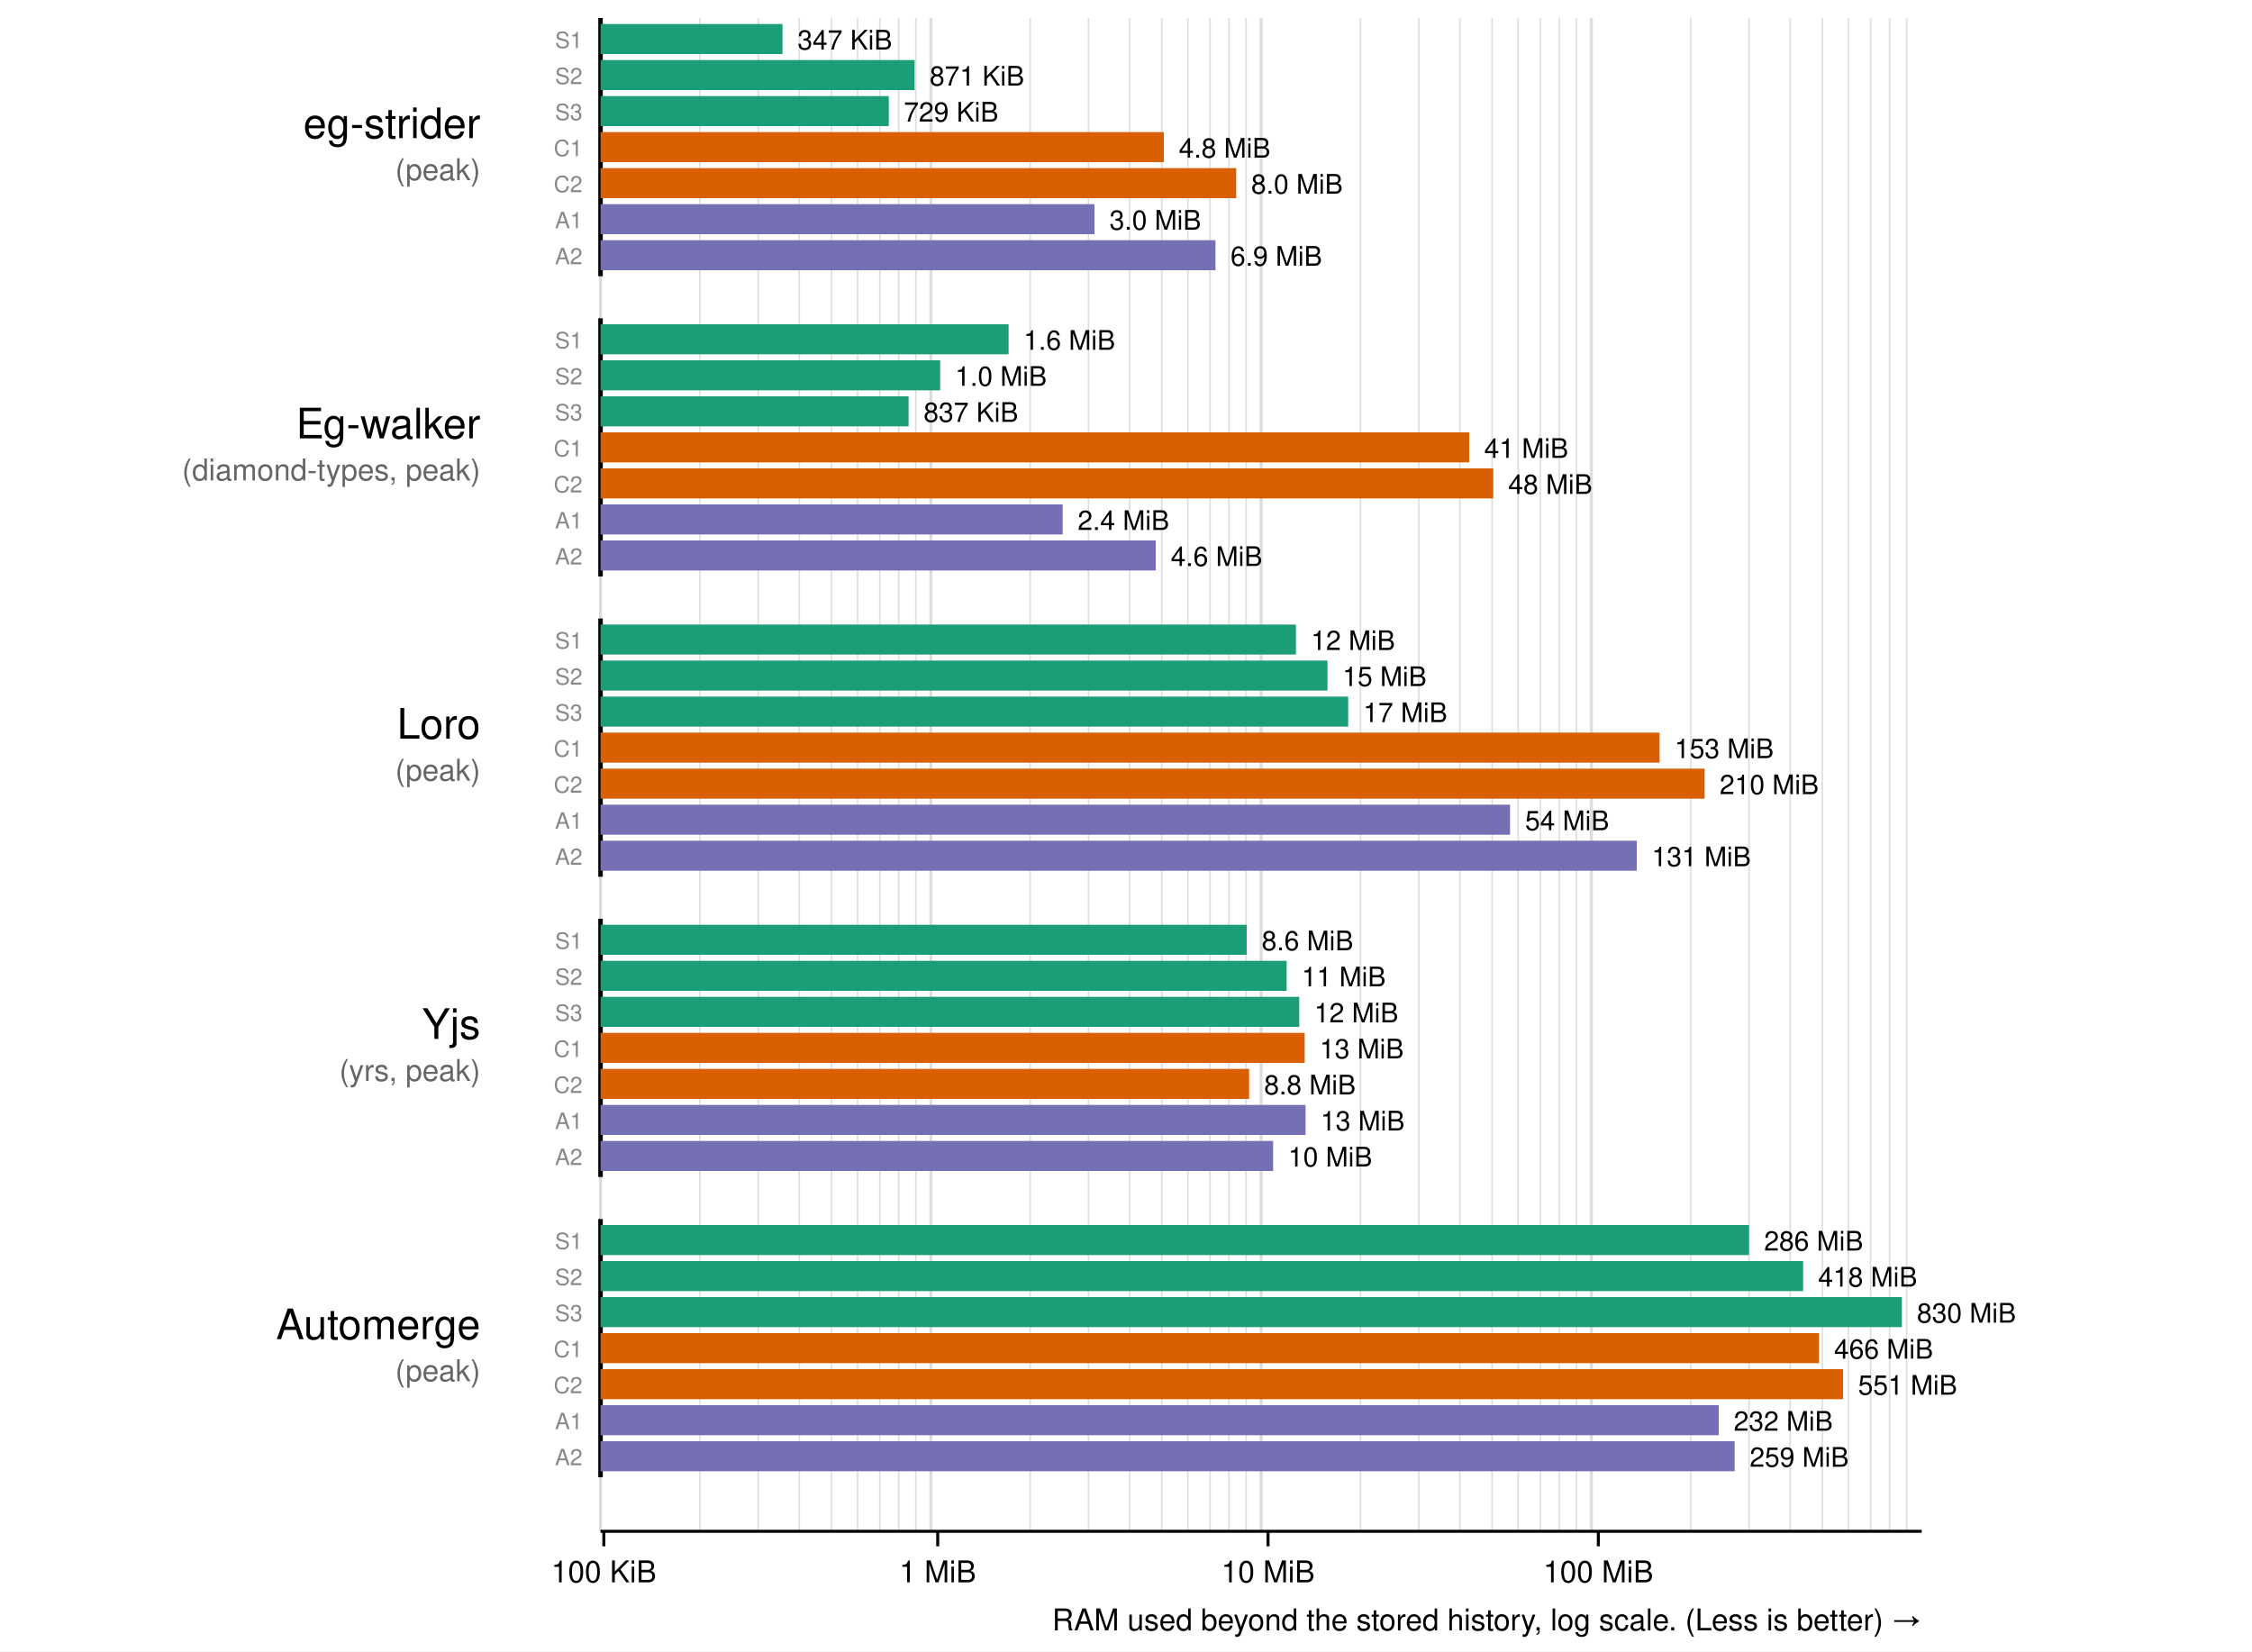
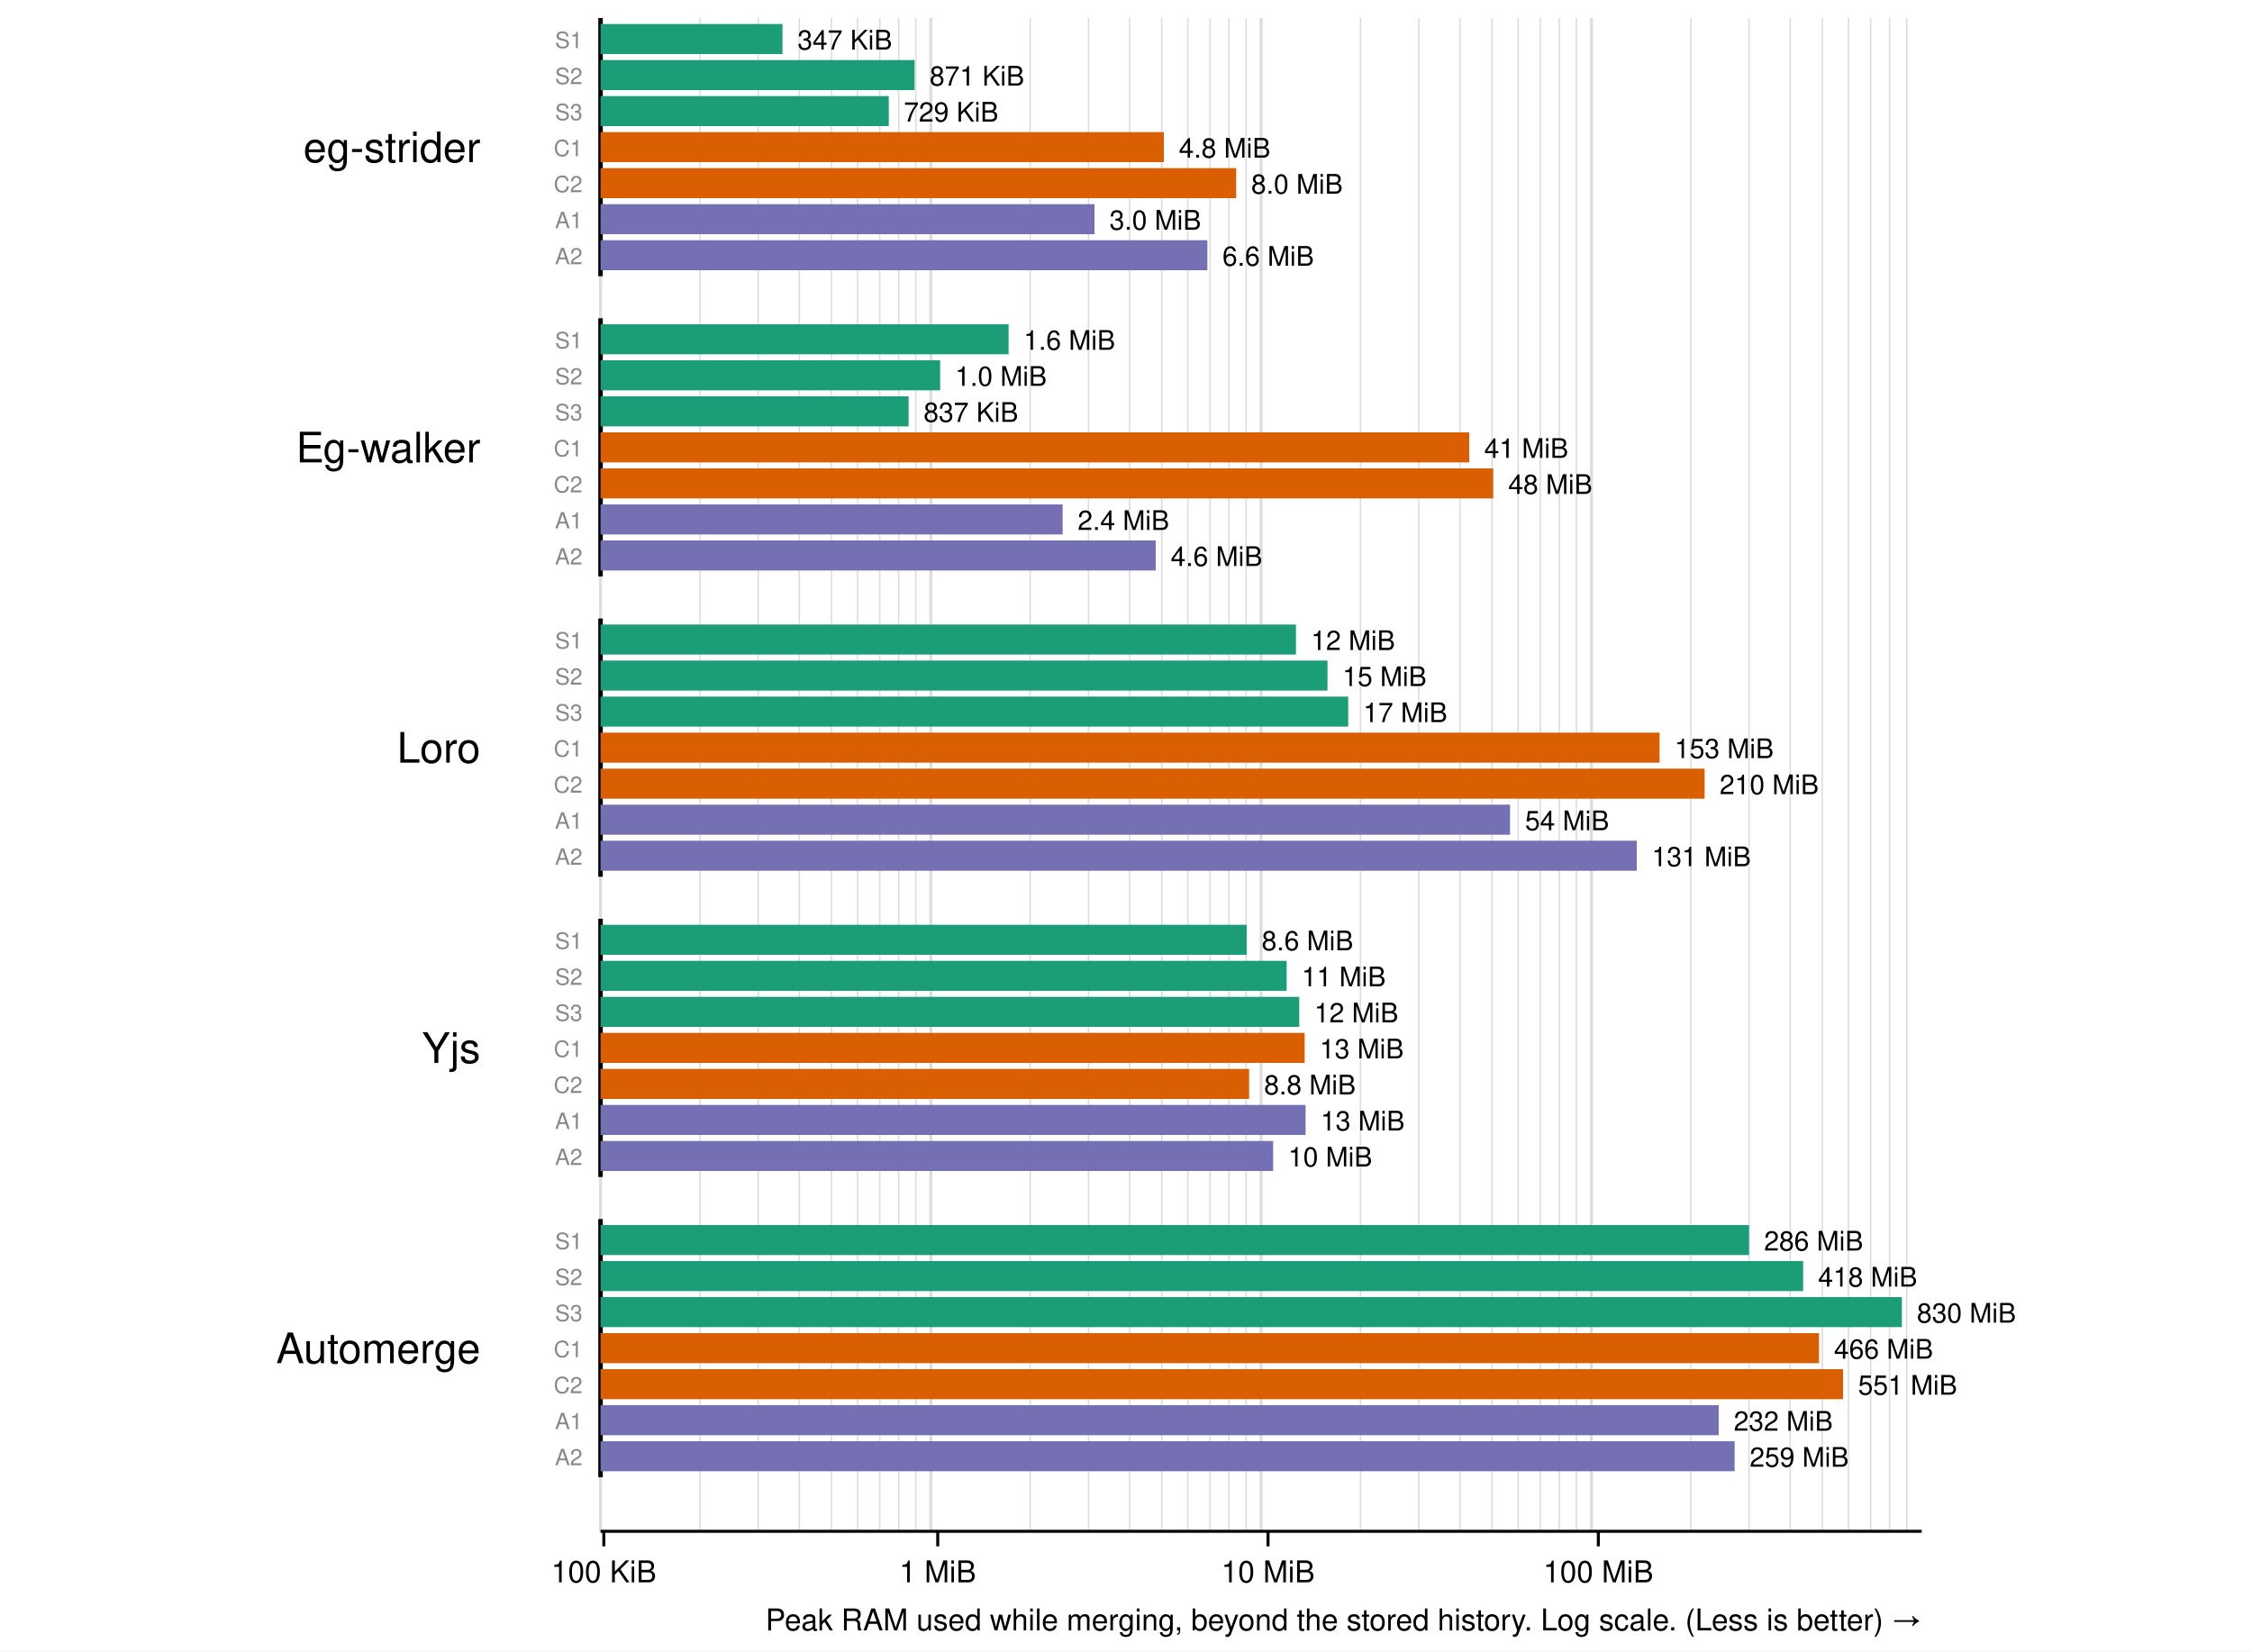
<svg xmlns="http://www.w3.org/2000/svg" viewBox="0 0 750 550" font-family="Helvetica, Arial, sans-serif">
  <rect width="750" height="550" fill="white" />
  <line x1="200.0" y1="6" x2="200.0" y2="510" stroke="#ddd" stroke-width="1" />
  <line x1="233.1" y1="6" x2="233.1" y2="510" stroke="#ddd" stroke-width="0.5" />
  <line x1="252.5" y1="6" x2="252.5" y2="510" stroke="#ddd" stroke-width="0.5" />
  <line x1="266.2" y1="6" x2="266.2" y2="510" stroke="#ddd" stroke-width="0.5" />
  <line x1="276.9" y1="6" x2="276.9" y2="510" stroke="#ddd" stroke-width="0.5" />
  <line x1="285.6" y1="6" x2="285.6" y2="510" stroke="#ddd" stroke-width="0.5" />
  <line x1="293.0" y1="6" x2="293.0" y2="510" stroke="#ddd" stroke-width="0.5" />
  <line x1="299.3" y1="6" x2="299.3" y2="510" stroke="#ddd" stroke-width="0.5" />
  <line x1="305.0" y1="6" x2="305.0" y2="510" stroke="#ddd" stroke-width="0.5" />
  <line x1="310.0" y1="6" x2="310.0" y2="510" stroke="#ddd" stroke-width="1" />
  <line x1="343.1" y1="6" x2="343.1" y2="510" stroke="#ddd" stroke-width="0.5" />
  <line x1="362.5" y1="6" x2="362.5" y2="510" stroke="#ddd" stroke-width="0.5" />
  <line x1="376.2" y1="6" x2="376.2" y2="510" stroke="#ddd" stroke-width="0.5" />
  <line x1="386.9" y1="6" x2="386.9" y2="510" stroke="#ddd" stroke-width="0.5" />
  <line x1="395.6" y1="6" x2="395.6" y2="510" stroke="#ddd" stroke-width="0.5" />
  <line x1="403.0" y1="6" x2="403.0" y2="510" stroke="#ddd" stroke-width="0.5" />
  <line x1="409.3" y1="6" x2="409.3" y2="510" stroke="#ddd" stroke-width="0.5" />
  <line x1="415.0" y1="6" x2="415.0" y2="510" stroke="#ddd" stroke-width="0.5" />
  <line x1="420.0" y1="6" x2="420.0" y2="510" stroke="#ddd" stroke-width="1" />
  <line x1="453.1" y1="6" x2="453.1" y2="510" stroke="#ddd" stroke-width="0.5" />
  <line x1="472.5" y1="6" x2="472.5" y2="510" stroke="#ddd" stroke-width="0.5" />
  <line x1="486.2" y1="6" x2="486.2" y2="510" stroke="#ddd" stroke-width="0.5" />
  <line x1="496.9" y1="6" x2="496.9" y2="510" stroke="#ddd" stroke-width="0.5" />
  <line x1="505.6" y1="6" x2="505.6" y2="510" stroke="#ddd" stroke-width="0.5" />
  <line x1="513.0" y1="6" x2="513.0" y2="510" stroke="#ddd" stroke-width="0.5" />
  <line x1="519.3" y1="6" x2="519.3" y2="510" stroke="#ddd" stroke-width="0.5" />
  <line x1="525.0" y1="6" x2="525.0" y2="510" stroke="#ddd" stroke-width="0.5" />
  <line x1="530.0" y1="6" x2="530.0" y2="510" stroke="#ddd" stroke-width="1" />
  <line x1="563.1" y1="6" x2="563.1" y2="510" stroke="#ddd" stroke-width="0.5" />
  <line x1="582.5" y1="6" x2="582.5" y2="510" stroke="#ddd" stroke-width="0.5" />
  <line x1="596.2" y1="6" x2="596.2" y2="510" stroke="#ddd" stroke-width="0.5" />
  <line x1="606.9" y1="6" x2="606.9" y2="510" stroke="#ddd" stroke-width="0.5" />
  <line x1="615.6" y1="6" x2="615.6" y2="510" stroke="#ddd" stroke-width="0.5" />
  <line x1="623.0" y1="6" x2="623.0" y2="510" stroke="#ddd" stroke-width="0.5" />
  <line x1="629.3" y1="6" x2="629.3" y2="510" stroke="#ddd" stroke-width="0.5" />
  <line x1="635.0" y1="6" x2="635.0" y2="510" stroke="#ddd" stroke-width="0.5" />
  <line x1="201.1" y1="510" x2="201.1" y2="515" stroke="black" />
  <text x="201.1" y="527" font-size="10" text-anchor="middle">100 KiB</text>
  <line x1="312.3" y1="510" x2="312.3" y2="515" stroke="black" />
  <text x="312.3" y="527" font-size="10" text-anchor="middle">1 MiB</text>
  <line x1="422.3" y1="510" x2="422.3" y2="515" stroke="black" />
  <text x="422.3" y="527" font-size="10" text-anchor="middle">10 MiB</text>
  <line x1="532.3" y1="510" x2="532.3" y2="515" stroke="black" />
  <text x="532.3" y="527" font-size="10" text-anchor="middle">100 MiB</text>
  <line x1="200" y1="510" x2="640" y2="510" stroke="black" />
-   <text x="640" y="543" font-size="10" text-anchor="end">RAM used beyond the stored history, log scale. (Less is better) →</text>
-   <text x="160" y="46.0" font-size="14" text-anchor="end">eg-strider</text>
-   <text x="160" y="60.0" font-size="10" fill="#666" text-anchor="end">(peak)</text>
+   <text x="640" y="543" font-size="10" text-anchor="end">Peak RAM used while merging, beyond the stored history. Log scale. (Less is better) →</text>
+   <text x="160" y="54.0" font-size="14" text-anchor="end">eg-strider</text>
  <line x1="200" y1="6" x2="200" y2="92" stroke="black" stroke-width="1.5" />
  <text x="194" y="16" font-size="7.5" fill="#888" text-anchor="end">S1</text>
  <rect x="200" y="8" width="60.6" height="10" fill="#1b9e77" />
  <text x="265.6" y="16.5" font-size="9">347 KiB</text>
  <text x="194" y="28" font-size="7.5" fill="#888" text-anchor="end">S2</text>
  <rect x="200" y="20" width="104.6" height="10" fill="#1b9e77" />
  <text x="309.6" y="28.5" font-size="9">871 KiB</text>
  <text x="194" y="40" font-size="7.5" fill="#888" text-anchor="end">S3</text>
  <rect x="200" y="32" width="96.0" height="10" fill="#1b9e77" />
  <text x="301.0" y="40.5" font-size="9">729 KiB</text>
  <text x="194" y="52" font-size="7.5" fill="#888" text-anchor="end">C1</text>
  <rect x="200" y="44" width="187.6" height="10" fill="#d95f02" />
  <text x="392.6" y="52.5" font-size="9">4.8 MiB</text>
  <text x="194" y="64" font-size="7.5" fill="#888" text-anchor="end">C2</text>
  <rect x="200" y="56" width="211.7" height="10" fill="#d95f02" />
  <text x="416.7" y="64.5" font-size="9">8.0 MiB</text>
  <text x="194" y="76" font-size="7.5" fill="#888" text-anchor="end">A1</text>
  <rect x="200" y="68" width="164.5" height="10" fill="#7570b3" />
  <text x="369.5" y="76.5" font-size="9">3.0 MiB</text>
  <text x="194" y="88" font-size="7.5" fill="#888" text-anchor="end">A2</text>
-   <rect x="200" y="80" width="204.8" height="10" fill="#7570b3" />
-   <text x="409.8" y="88.5" font-size="9">6.9 MiB</text>
-   <text x="160" y="146.0" font-size="14" text-anchor="end">Eg-walker</text>
-   <text x="160" y="160.0" font-size="10" fill="#666" text-anchor="end">(diamond-types, peak)</text>
+   <rect x="200" y="80" width="202.1" height="10" fill="#7570b3" />
+   <text x="407.1" y="88.5" font-size="9">6.6 MiB</text>
+   <text x="160" y="154.0" font-size="14" text-anchor="end">Eg-walker</text>
  <line x1="200" y1="106" x2="200" y2="192" stroke="black" stroke-width="1.5" />
  <text x="194" y="116" font-size="7.5" fill="#888" text-anchor="end">S1</text>
  <rect x="200" y="108" width="135.9" height="10" fill="#1b9e77" />
  <text x="340.9" y="116.5" font-size="9">1.6 MiB</text>
  <text x="194" y="128" font-size="7.5" fill="#888" text-anchor="end">S2</text>
  <rect x="200" y="120" width="113.1" height="10" fill="#1b9e77" />
  <text x="318.1" y="128.5" font-size="9">1.0 MiB</text>
  <text x="194" y="140" font-size="7.5" fill="#888" text-anchor="end">S3</text>
  <rect x="200" y="132" width="102.6" height="10" fill="#1b9e77" />
  <text x="307.6" y="140.5" font-size="9">837 KiB</text>
  <text x="194" y="152" font-size="7.5" fill="#888" text-anchor="end">C1</text>
  <rect x="200" y="144" width="289.3" height="10" fill="#d95f02" />
  <text x="494.3" y="152.5" font-size="9">41 MiB</text>
  <text x="194" y="164" font-size="7.5" fill="#888" text-anchor="end">C2</text>
  <rect x="200" y="156" width="297.3" height="10" fill="#d95f02" />
  <text x="502.3" y="164.5" font-size="9">48 MiB</text>
  <text x="194" y="176" font-size="7.5" fill="#888" text-anchor="end">A1</text>
  <rect x="200" y="168" width="153.9" height="10" fill="#7570b3" />
  <text x="358.9" y="176.5" font-size="9">2.4 MiB</text>
  <text x="194" y="188" font-size="7.5" fill="#888" text-anchor="end">A2</text>
  <rect x="200" y="180" width="184.9" height="10" fill="#7570b3" />
  <text x="389.9" y="188.5" font-size="9">4.6 MiB</text>
-   <text x="160" y="246.0" font-size="14" text-anchor="end">Loro</text>
-   <text x="160" y="260.0" font-size="10" fill="#666" text-anchor="end">(peak)</text>
+   <text x="160" y="254.0" font-size="14" text-anchor="end">Loro</text>
  <line x1="200" y1="206" x2="200" y2="292" stroke="black" stroke-width="1.5" />
  <text x="194" y="216" font-size="7.5" fill="#888" text-anchor="end">S1</text>
  <rect x="200" y="208" width="231.6" height="10" fill="#1b9e77" />
  <text x="436.6" y="216.5" font-size="9">12 MiB</text>
  <text x="194" y="228" font-size="7.5" fill="#888" text-anchor="end">S2</text>
  <rect x="200" y="220" width="242.1" height="10" fill="#1b9e77" />
  <text x="447.1" y="228.5" font-size="9">15 MiB</text>
  <text x="194" y="240" font-size="7.5" fill="#888" text-anchor="end">S3</text>
  <rect x="200" y="232" width="249.0" height="10" fill="#1b9e77" />
  <text x="454.0" y="240.5" font-size="9">17 MiB</text>
  <text x="194" y="252" font-size="7.5" fill="#888" text-anchor="end">C1</text>
  <rect x="200" y="244" width="352.7" height="10" fill="#d95f02" />
  <text x="557.7" y="252.5" font-size="9">153 MiB</text>
  <text x="194" y="264" font-size="7.5" fill="#888" text-anchor="end">C2</text>
  <rect x="200" y="256" width="367.7" height="10" fill="#d95f02" />
  <text x="572.7" y="264.5" font-size="9">210 MiB</text>
  <text x="194" y="276" font-size="7.5" fill="#888" text-anchor="end">A1</text>
  <rect x="200" y="268" width="302.9" height="10" fill="#7570b3" />
  <text x="507.9" y="276.5" font-size="9">54 MiB</text>
  <text x="194" y="288" font-size="7.5" fill="#888" text-anchor="end">A2</text>
  <rect x="200" y="280" width="345.1" height="10" fill="#7570b3" />
  <text x="550.1" y="288.5" font-size="9">131 MiB</text>
-   <text x="160" y="346.0" font-size="14" text-anchor="end">Yjs</text>
-   <text x="160" y="360.0" font-size="10" fill="#666" text-anchor="end">(yrs, peak)</text>
+   <text x="160" y="354.0" font-size="14" text-anchor="end">Yjs</text>
  <line x1="200" y1="306" x2="200" y2="392" stroke="black" stroke-width="1.5" />
  <text x="194" y="316" font-size="7.5" fill="#888" text-anchor="end">S1</text>
  <rect x="200" y="308" width="215.2" height="10" fill="#1b9e77" />
  <text x="420.2" y="316.5" font-size="9">8.6 MiB</text>
  <text x="194" y="328" font-size="7.5" fill="#888" text-anchor="end">S2</text>
  <rect x="200" y="320" width="228.5" height="10" fill="#1b9e77" />
  <text x="433.5" y="328.5" font-size="9">11 MiB</text>
  <text x="194" y="340" font-size="7.5" fill="#888" text-anchor="end">S3</text>
  <rect x="200" y="332" width="232.7" height="10" fill="#1b9e77" />
  <text x="437.7" y="340.5" font-size="9">12 MiB</text>
  <text x="194" y="352" font-size="7.5" fill="#888" text-anchor="end">C1</text>
  <rect x="200" y="344" width="234.5" height="10" fill="#d95f02" />
  <text x="439.5" y="352.5" font-size="9">13 MiB</text>
  <text x="194" y="364" font-size="7.5" fill="#888" text-anchor="end">C2</text>
  <rect x="200" y="356" width="216.0" height="10" fill="#d95f02" />
  <text x="421.0" y="364.5" font-size="9">8.8 MiB</text>
  <text x="194" y="376" font-size="7.5" fill="#888" text-anchor="end">A1</text>
  <rect x="200" y="368" width="234.8" height="10" fill="#7570b3" />
  <text x="439.8" y="376.5" font-size="9">13 MiB</text>
  <text x="194" y="388" font-size="7.5" fill="#888" text-anchor="end">A2</text>
  <rect x="200" y="380" width="224.0" height="10" fill="#7570b3" />
  <text x="429.0" y="388.5" font-size="9">10 MiB</text>
-   <text x="160" y="446.0" font-size="14" text-anchor="end">Automerge</text>
-   <text x="160" y="460.0" font-size="10" fill="#666" text-anchor="end">(peak)</text>
+   <text x="160" y="454.0" font-size="14" text-anchor="end">Automerge</text>
  <line x1="200" y1="406" x2="200" y2="492" stroke="black" stroke-width="1.5" />
  <text x="194" y="416" font-size="7.5" fill="#888" text-anchor="end">S1</text>
  <rect x="200" y="408" width="382.5" height="10" fill="#1b9e77" />
  <text x="587.5" y="416.5" font-size="9">286 MiB</text>
  <text x="194" y="428" font-size="7.5" fill="#888" text-anchor="end">S2</text>
  <rect x="200" y="420" width="400.5" height="10" fill="#1b9e77" />
  <text x="605.5" y="428.5" font-size="9">418 MiB</text>
  <text x="194" y="440" font-size="7.5" fill="#888" text-anchor="end">S3</text>
  <rect x="200" y="432" width="433.4" height="10" fill="#1b9e77" />
  <text x="638.4" y="440.5" font-size="9">830 MiB</text>
  <text x="194" y="452" font-size="7.5" fill="#888" text-anchor="end">C1</text>
  <rect x="200" y="444" width="405.8" height="10" fill="#d95f02" />
  <text x="610.8" y="452.5" font-size="9">466 MiB</text>
  <text x="194" y="464" font-size="7.5" fill="#888" text-anchor="end">C2</text>
  <rect x="200" y="456" width="413.8" height="10" fill="#d95f02" />
  <text x="618.8" y="464.5" font-size="9">551 MiB</text>
  <text x="194" y="476" font-size="7.5" fill="#888" text-anchor="end">A1</text>
  <rect x="200" y="468" width="372.4" height="10" fill="#7570b3" />
  <text x="577.4" y="476.5" font-size="9">232 MiB</text>
  <text x="194" y="488" font-size="7.5" fill="#888" text-anchor="end">A2</text>
  <rect x="200" y="480" width="377.7" height="10" fill="#7570b3" />
  <text x="582.7" y="488.5" font-size="9">259 MiB</text>
</svg>
